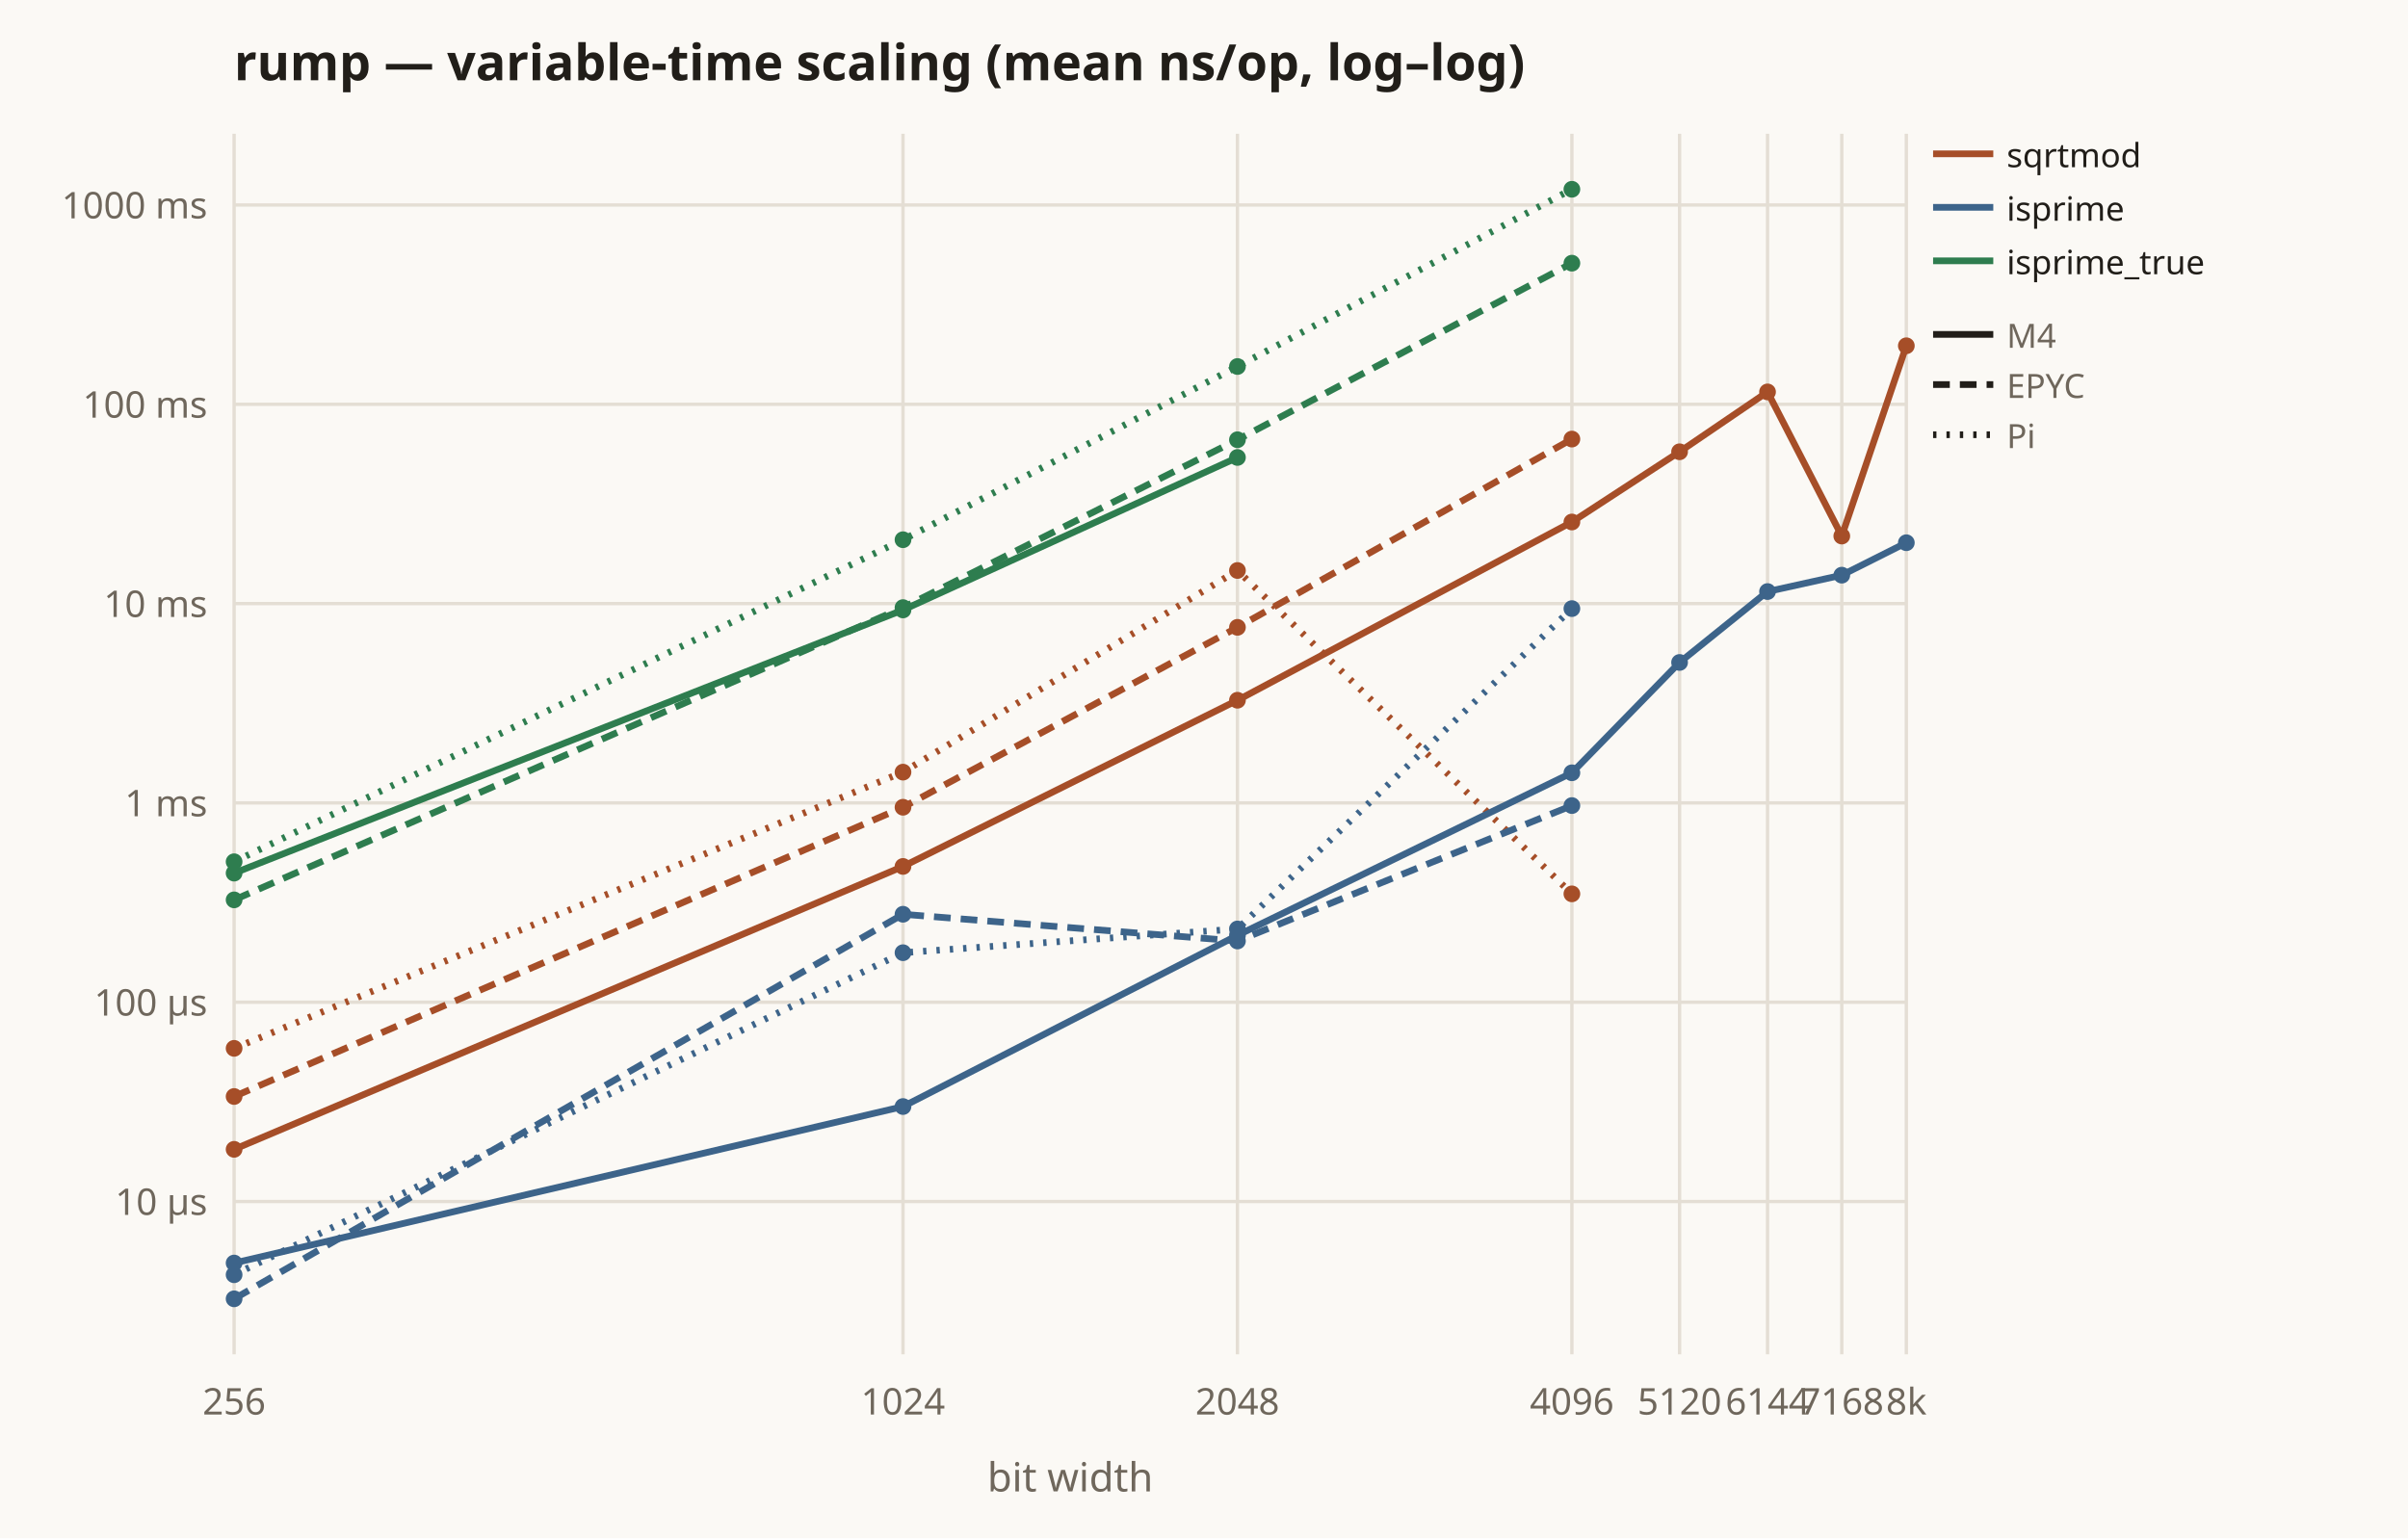
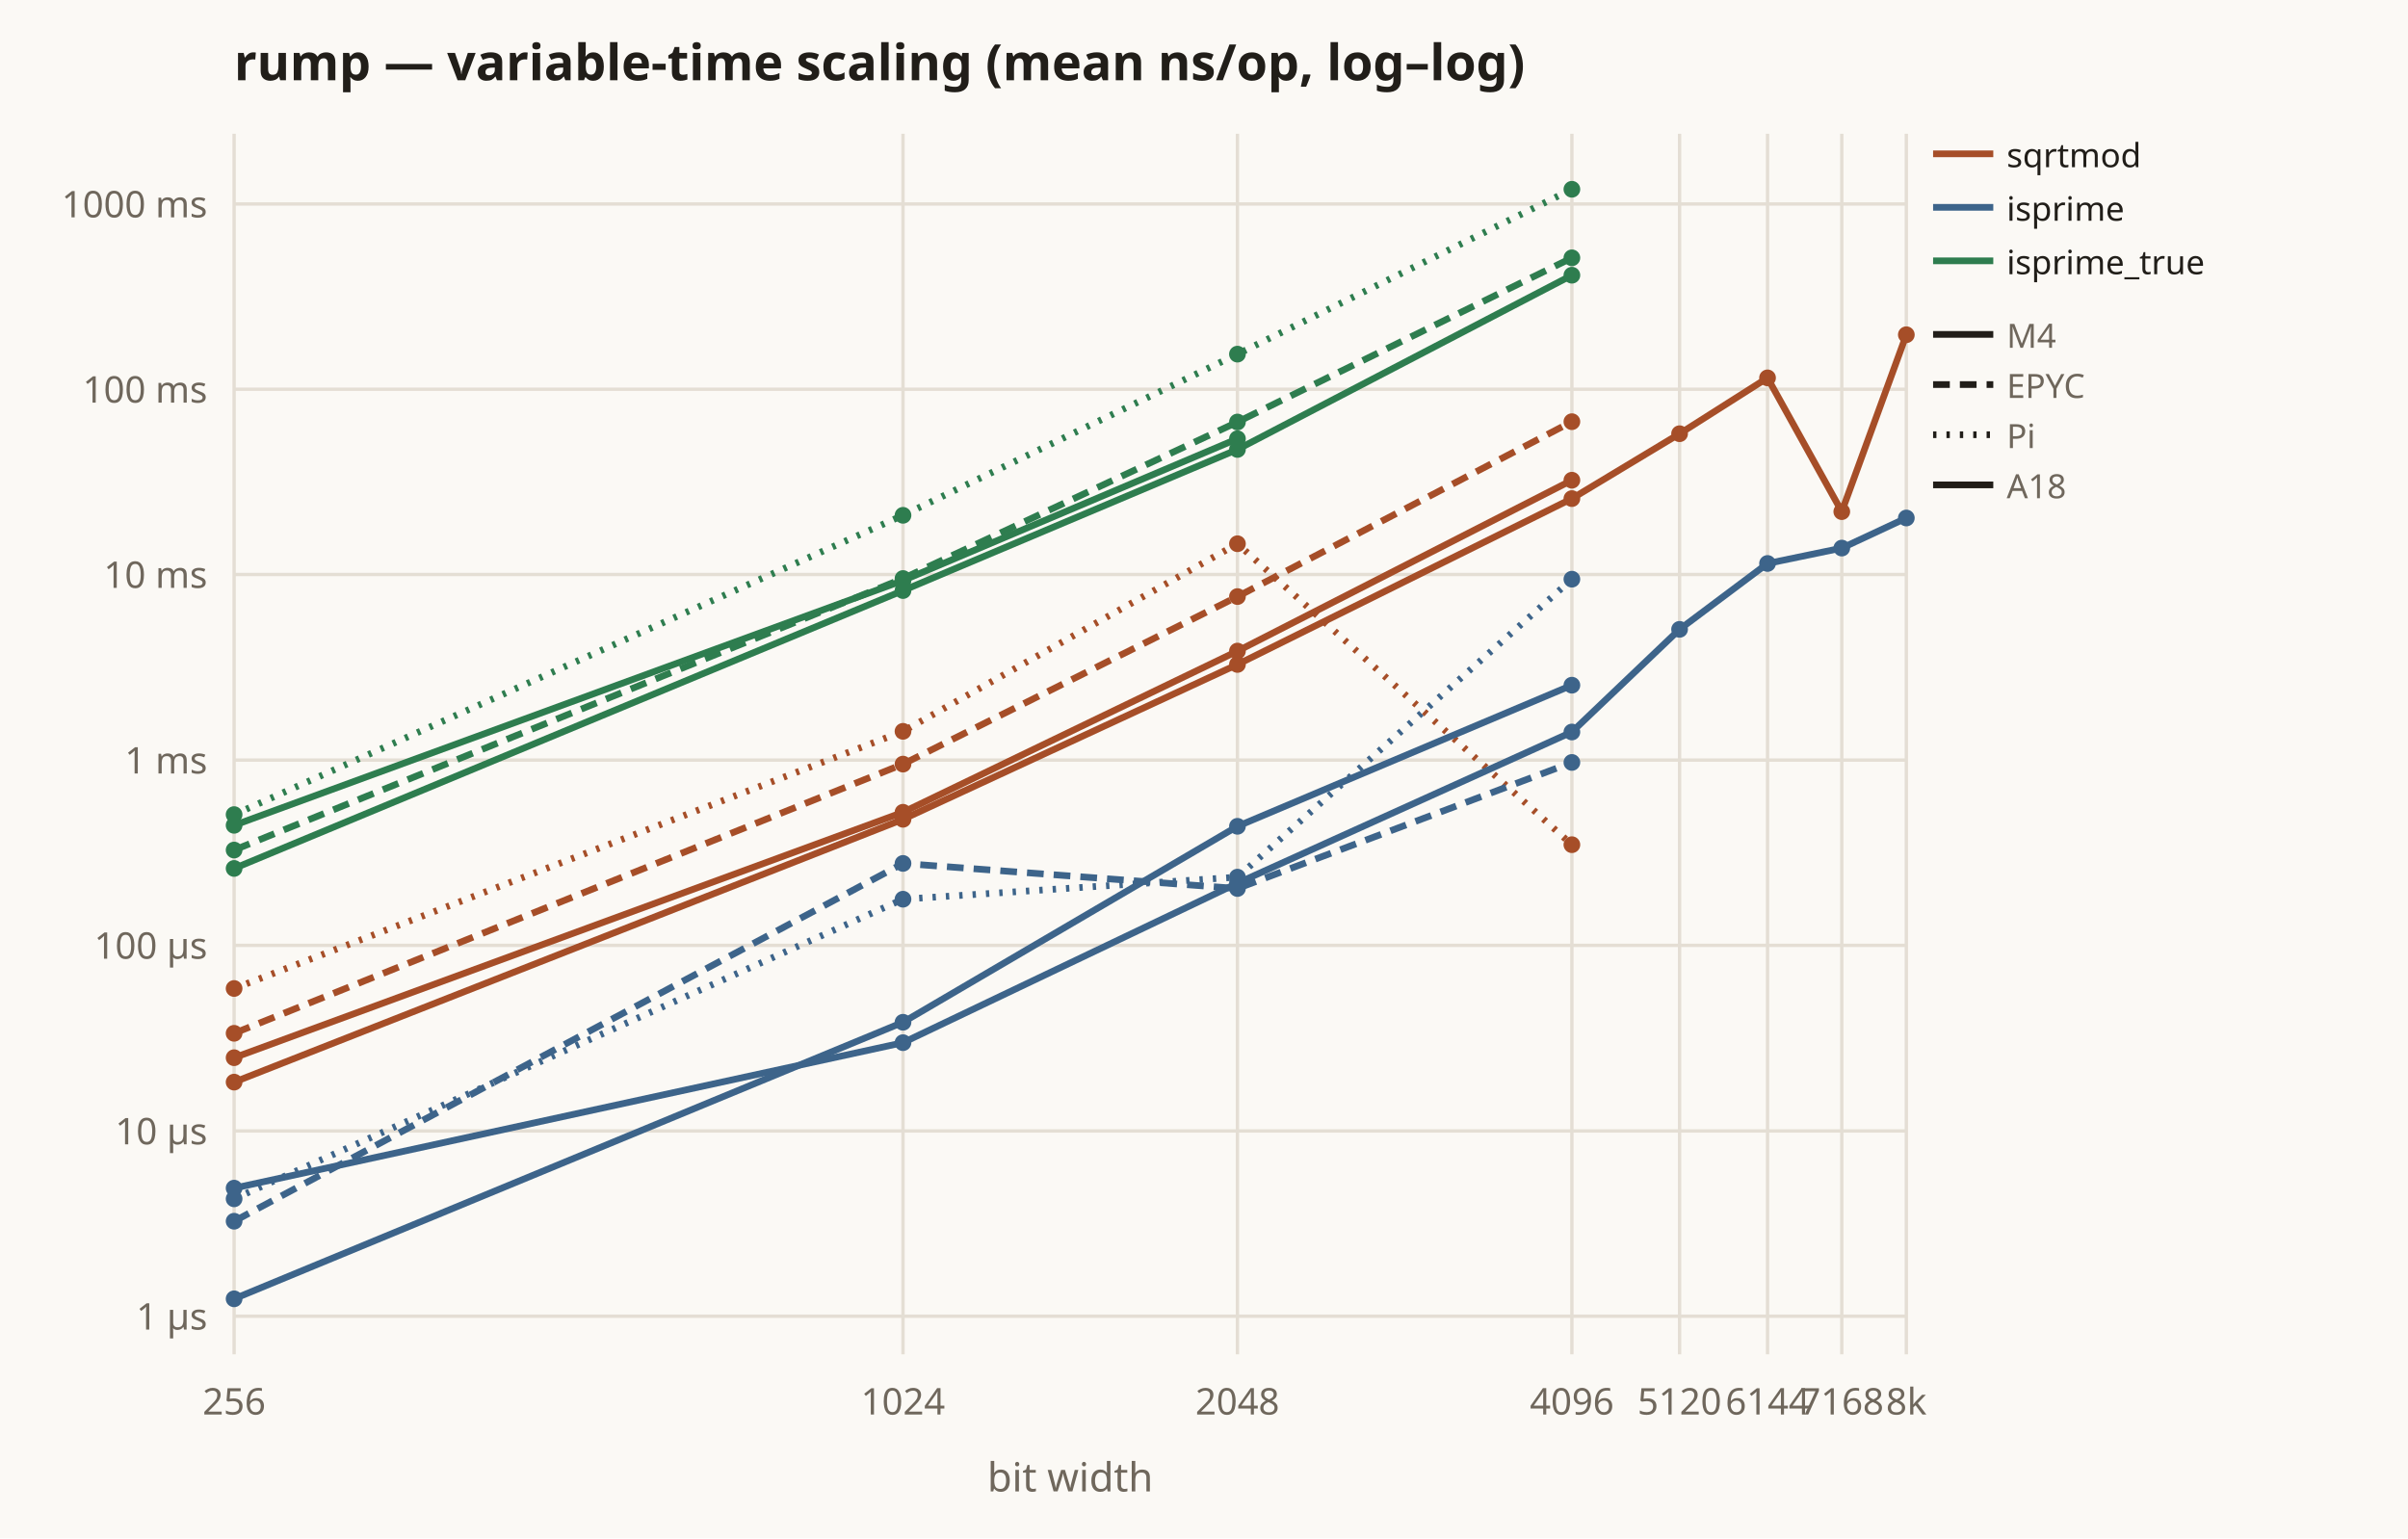
<svg xmlns="http://www.w3.org/2000/svg" width="720" height="460" viewBox="0 0 720 460" font-family="system-ui,sans-serif">
  <rect width="720" height="460" fill="#FBF9F5" />
  <text x="70" y="24" font-size="15" font-weight="600" fill="#211E19">rump — variable-time scaling (mean ns/op, log–log)</text>
  <line x1="70.0" y1="40" x2="70.0" y2="405" stroke="#E4DED4" />
  <text x="70.0" y="423" font-size="11" fill="#6F675C" text-anchor="middle">256</text>
  <line x1="270.0" y1="40" x2="270.0" y2="405" stroke="#E4DED4" />
  <text x="270.0" y="423" font-size="11" fill="#6F675C" text-anchor="middle">1024</text>
  <line x1="370.0" y1="40" x2="370.0" y2="405" stroke="#E4DED4" />
  <text x="370.0" y="423" font-size="11" fill="#6F675C" text-anchor="middle">2048</text>
  <line x1="470.0" y1="40" x2="470.0" y2="405" stroke="#E4DED4" />
  <text x="470.0" y="423" font-size="11" fill="#6F675C" text-anchor="middle">4096</text>
  <line x1="502.2" y1="40" x2="502.2" y2="405" stroke="#E4DED4" />
  <text x="502.2" y="423" font-size="11" fill="#6F675C" text-anchor="middle">5120</text>
  <line x1="528.5" y1="40" x2="528.5" y2="405" stroke="#E4DED4" />
  <text x="528.5" y="423" font-size="11" fill="#6F675C" text-anchor="middle">6144</text>
  <line x1="550.7" y1="40" x2="550.7" y2="405" stroke="#E4DED4" />
  <text x="550.7" y="423" font-size="11" fill="#6F675C" text-anchor="middle">7168</text>
  <line x1="570.0" y1="40" x2="570.0" y2="405" stroke="#E4DED4" />
  <text x="570.0" y="423" font-size="11" fill="#6F675C" text-anchor="middle">8k</text>
  <text x="320" y="446" font-size="12" fill="#6F675C" text-anchor="middle">bit width</text>
-   <line x1="70" y1="359.3" x2="570" y2="359.3" stroke="#E4DED4" />
-   <text x="62" y="363.3" font-size="11" fill="#6F675C" text-anchor="end">10 µs</text>
-   <line x1="70" y1="299.7" x2="570" y2="299.7" stroke="#E4DED4" />
-   <text x="62" y="303.7" font-size="11" fill="#6F675C" text-anchor="end">100 µs</text>
-   <line x1="70" y1="240.1" x2="570" y2="240.1" stroke="#E4DED4" />
-   <text x="62" y="244.1" font-size="11" fill="#6F675C" text-anchor="end">1 ms</text>
-   <line x1="70" y1="180.5" x2="570" y2="180.5" stroke="#E4DED4" />
-   <text x="62" y="184.5" font-size="11" fill="#6F675C" text-anchor="end">10 ms</text>
-   <line x1="70" y1="120.9" x2="570" y2="120.9" stroke="#E4DED4" />
-   <text x="62" y="124.9" font-size="11" fill="#6F675C" text-anchor="end">100 ms</text>
-   <line x1="70" y1="61.3" x2="570" y2="61.3" stroke="#E4DED4" />
-   <text x="62" y="65.3" font-size="11" fill="#6F675C" text-anchor="end">1000 ms</text>
-   <path d="M70.0,343.7 L270.0,259.1 L370.0,209.4 L470.0,156.1 L502.2,135.1 L528.5,117.2 L550.7,160.3 L570.0,103.4" fill="none" stroke="#A64E28" stroke-width="2" />
-   <circle cx="70.0" cy="343.7" r="2.5" fill="#A64E28" />
-   <circle cx="270.0" cy="259.1" r="2.5" fill="#A64E28" />
-   <circle cx="370.0" cy="209.4" r="2.5" fill="#A64E28" />
-   <circle cx="470.0" cy="156.1" r="2.5" fill="#A64E28" />
-   <circle cx="502.2" cy="135.1" r="2.5" fill="#A64E28" />
-   <circle cx="528.5" cy="117.2" r="2.5" fill="#A64E28" />
-   <circle cx="550.7" cy="160.3" r="2.5" fill="#A64E28" />
-   <circle cx="570.0" cy="103.4" r="2.5" fill="#A64E28" />
-   <path d="M70.0,327.9 L270.0,241.4 L370.0,187.6 L470.0,131.3" fill="none" stroke="#A64E28" stroke-width="2" stroke-dasharray="5,3" />
-   <circle cx="70.0" cy="327.9" r="2.5" fill="#A64E28" />
-   <circle cx="270.0" cy="241.4" r="2.5" fill="#A64E28" />
-   <circle cx="370.0" cy="187.6" r="2.5" fill="#A64E28" />
-   <circle cx="470.0" cy="131.3" r="2.5" fill="#A64E28" />
-   <path d="M70.0,313.5 L270.0,230.9 L370.0,170.6 L470.0,267.3" fill="none" stroke="#A64E28" stroke-width="2" stroke-dasharray="1,3" />
-   <circle cx="70.0" cy="313.5" r="2.5" fill="#A64E28" />
-   <circle cx="270.0" cy="230.9" r="2.5" fill="#A64E28" />
-   <circle cx="370.0" cy="170.6" r="2.5" fill="#A64E28" />
-   <circle cx="470.0" cy="267.3" r="2.5" fill="#A64E28" />
-   <path d="M70.0,377.7 L270.0,330.9 L370.0,279.7 L470.0,231.1 L502.2,198.1 L528.5,176.9 L550.7,172.0 L570.0,162.3" fill="none" stroke="#3D648A" stroke-width="2" />
-   <circle cx="70.0" cy="377.7" r="2.5" fill="#3D648A" />
-   <circle cx="270.0" cy="330.9" r="2.5" fill="#3D648A" />
-   <circle cx="370.0" cy="279.7" r="2.5" fill="#3D648A" />
-   <circle cx="470.0" cy="231.1" r="2.5" fill="#3D648A" />
-   <circle cx="502.2" cy="198.1" r="2.5" fill="#3D648A" />
-   <circle cx="528.5" cy="176.9" r="2.5" fill="#3D648A" />
-   <circle cx="550.7" cy="172.0" r="2.5" fill="#3D648A" />
-   <circle cx="570.0" cy="162.3" r="2.5" fill="#3D648A" />
-   <path d="M70.0,388.4 L270.0,273.4 L370.0,281.4 L470.0,240.9" fill="none" stroke="#3D648A" stroke-width="2" stroke-dasharray="5,3" />
+   <line x1="70" y1="393.6" x2="570" y2="393.6" stroke="#E4DED4" />
+   <text x="62" y="397.6" font-size="11" fill="#6F675C" text-anchor="end">1 µs</text>
+   <line x1="70" y1="338.2" x2="570" y2="338.2" stroke="#E4DED4" />
+   <text x="62" y="342.2" font-size="11" fill="#6F675C" text-anchor="end">10 µs</text>
+   <line x1="70" y1="282.7" x2="570" y2="282.7" stroke="#E4DED4" />
+   <text x="62" y="286.7" font-size="11" fill="#6F675C" text-anchor="end">100 µs</text>
+   <line x1="70" y1="227.3" x2="570" y2="227.3" stroke="#E4DED4" />
+   <text x="62" y="231.3" font-size="11" fill="#6F675C" text-anchor="end">1 ms</text>
+   <line x1="70" y1="171.8" x2="570" y2="171.8" stroke="#E4DED4" />
+   <text x="62" y="175.8" font-size="11" fill="#6F675C" text-anchor="end">10 ms</text>
+   <line x1="70" y1="116.4" x2="570" y2="116.4" stroke="#E4DED4" />
+   <text x="62" y="120.4" font-size="11" fill="#6F675C" text-anchor="end">100 ms</text>
+   <line x1="70" y1="61.0" x2="570" y2="61.0" stroke="#E4DED4" />
+   <text x="62" y="65.0" font-size="11" fill="#6F675C" text-anchor="end">1000 ms</text>
+   <path d="M70.0,323.6 L270.0,245.0 L370.0,198.7 L470.0,149.1 L502.2,129.7 L528.5,113.0 L550.7,153.0 L570.0,100.1" fill="none" stroke="#A64E28" stroke-width="2" />
+   <circle cx="70.0" cy="323.6" r="2.5" fill="#A64E28" />
+   <circle cx="270.0" cy="245.0" r="2.5" fill="#A64E28" />
+   <circle cx="370.0" cy="198.7" r="2.5" fill="#A64E28" />
+   <circle cx="470.0" cy="149.1" r="2.5" fill="#A64E28" />
+   <circle cx="502.2" cy="129.7" r="2.5" fill="#A64E28" />
+   <circle cx="528.5" cy="113.0" r="2.5" fill="#A64E28" />
+   <circle cx="550.7" cy="153.0" r="2.5" fill="#A64E28" />
+   <circle cx="570.0" cy="100.1" r="2.5" fill="#A64E28" />
+   <path d="M70.0,309.0 L270.0,228.5 L370.0,178.4 L470.0,126.1" fill="none" stroke="#A64E28" stroke-width="2" stroke-dasharray="5,3" />
+   <circle cx="70.0" cy="309.0" r="2.5" fill="#A64E28" />
+   <circle cx="270.0" cy="228.5" r="2.5" fill="#A64E28" />
+   <circle cx="370.0" cy="178.4" r="2.5" fill="#A64E28" />
+   <circle cx="470.0" cy="126.1" r="2.5" fill="#A64E28" />
+   <path d="M70.0,295.6 L270.0,218.7 L370.0,162.6 L470.0,252.6" fill="none" stroke="#A64E28" stroke-width="2" stroke-dasharray="1,3" />
+   <circle cx="70.0" cy="295.6" r="2.5" fill="#A64E28" />
+   <circle cx="270.0" cy="218.7" r="2.5" fill="#A64E28" />
+   <circle cx="370.0" cy="162.6" r="2.5" fill="#A64E28" />
+   <circle cx="470.0" cy="252.6" r="2.5" fill="#A64E28" />
+   <path d="M70.0,316.3 L270.0,242.9 L370.0,194.7 L470.0,143.6" fill="none" stroke="#A64E28" stroke-width="2" />
+   <circle cx="70.0" cy="316.3" r="2.5" fill="#A64E28" />
+   <circle cx="270.0" cy="242.9" r="2.5" fill="#A64E28" />
+   <circle cx="370.0" cy="194.7" r="2.5" fill="#A64E28" />
+   <circle cx="470.0" cy="143.6" r="2.5" fill="#A64E28" />
+   <path d="M70.0,355.3 L270.0,311.8 L370.0,264.1 L470.0,218.9 L502.2,188.2 L528.5,168.5 L550.7,163.9 L570.0,154.9" fill="none" stroke="#3D648A" stroke-width="2" />
+   <circle cx="70.0" cy="355.3" r="2.5" fill="#3D648A" />
+   <circle cx="270.0" cy="311.8" r="2.5" fill="#3D648A" />
+   <circle cx="370.0" cy="264.1" r="2.5" fill="#3D648A" />
+   <circle cx="470.0" cy="218.9" r="2.5" fill="#3D648A" />
+   <circle cx="502.2" cy="188.2" r="2.5" fill="#3D648A" />
+   <circle cx="528.5" cy="168.5" r="2.5" fill="#3D648A" />
+   <circle cx="550.7" cy="163.9" r="2.5" fill="#3D648A" />
+   <circle cx="570.0" cy="154.9" r="2.5" fill="#3D648A" />
+   <path d="M70.0,365.2 L270.0,258.2 L370.0,265.7 L470.0,228.0" fill="none" stroke="#3D648A" stroke-width="2" stroke-dasharray="5,3" />
+   <circle cx="70.0" cy="365.2" r="2.5" fill="#3D648A" />
+   <circle cx="270.0" cy="258.2" r="2.5" fill="#3D648A" />
+   <circle cx="370.0" cy="265.7" r="2.5" fill="#3D648A" />
+   <circle cx="470.0" cy="228.0" r="2.5" fill="#3D648A" />
+   <path d="M70.0,358.5 L270.0,268.9 L370.0,262.3 L470.0,173.2" fill="none" stroke="#3D648A" stroke-width="2" stroke-dasharray="1,3" />
+   <circle cx="70.0" cy="358.5" r="2.5" fill="#3D648A" />
+   <circle cx="270.0" cy="268.9" r="2.5" fill="#3D648A" />
+   <circle cx="370.0" cy="262.3" r="2.5" fill="#3D648A" />
+   <circle cx="470.0" cy="173.2" r="2.5" fill="#3D648A" />
+   <path d="M70.0,388.4 L270.0,305.7 L370.0,247.1 L470.0,204.9" fill="none" stroke="#3D648A" stroke-width="2" />
  <circle cx="70.0" cy="388.4" r="2.5" fill="#3D648A" />
-   <circle cx="270.0" cy="273.4" r="2.5" fill="#3D648A" />
-   <circle cx="370.0" cy="281.4" r="2.5" fill="#3D648A" />
-   <circle cx="470.0" cy="240.9" r="2.5" fill="#3D648A" />
-   <path d="M70.0,381.2 L270.0,284.9 L370.0,277.8 L470.0,182.0" fill="none" stroke="#3D648A" stroke-width="2" stroke-dasharray="1,3" />
-   <circle cx="70.0" cy="381.2" r="2.5" fill="#3D648A" />
-   <circle cx="270.0" cy="284.9" r="2.5" fill="#3D648A" />
-   <circle cx="370.0" cy="277.8" r="2.5" fill="#3D648A" />
-   <circle cx="470.0" cy="182.0" r="2.5" fill="#3D648A" />
-   <path d="M70.0,261.1 L270.0,182.4 L370.0,136.8" fill="none" stroke="#2E7D4F" stroke-width="2" />
-   <circle cx="70.0" cy="261.1" r="2.5" fill="#2E7D4F" />
-   <circle cx="270.0" cy="182.4" r="2.5" fill="#2E7D4F" />
-   <circle cx="370.0" cy="136.8" r="2.5" fill="#2E7D4F" />
-   <path d="M70.0,269.1 L270.0,181.7 L370.0,131.5 L470.0,78.7" fill="none" stroke="#2E7D4F" stroke-width="2" stroke-dasharray="5,3" />
-   <circle cx="70.0" cy="269.1" r="2.5" fill="#2E7D4F" />
-   <circle cx="270.0" cy="181.7" r="2.5" fill="#2E7D4F" />
-   <circle cx="370.0" cy="131.5" r="2.5" fill="#2E7D4F" />
-   <circle cx="470.0" cy="78.7" r="2.5" fill="#2E7D4F" />
-   <path d="M70.0,257.7 L270.0,161.4 L370.0,109.6 L470.0,56.6" fill="none" stroke="#2E7D4F" stroke-width="2" stroke-dasharray="1,3" />
-   <circle cx="70.0" cy="257.7" r="2.5" fill="#2E7D4F" />
-   <circle cx="270.0" cy="161.4" r="2.5" fill="#2E7D4F" />
-   <circle cx="370.0" cy="109.6" r="2.5" fill="#2E7D4F" />
+   <circle cx="270.0" cy="305.7" r="2.5" fill="#3D648A" />
+   <circle cx="370.0" cy="247.1" r="2.5" fill="#3D648A" />
+   <circle cx="470.0" cy="204.9" r="2.5" fill="#3D648A" />
+   <path d="M70.0,246.8 L270.0,173.6 L370.0,131.2" fill="none" stroke="#2E7D4F" stroke-width="2" />
+   <circle cx="70.0" cy="246.8" r="2.5" fill="#2E7D4F" />
+   <circle cx="270.0" cy="173.6" r="2.5" fill="#2E7D4F" />
+   <circle cx="370.0" cy="131.2" r="2.5" fill="#2E7D4F" />
+   <path d="M70.0,254.2 L270.0,173.0 L370.0,126.2 L470.0,77.1" fill="none" stroke="#2E7D4F" stroke-width="2" stroke-dasharray="5,3" />
+   <circle cx="70.0" cy="254.2" r="2.5" fill="#2E7D4F" />
+   <circle cx="270.0" cy="173.0" r="2.5" fill="#2E7D4F" />
+   <circle cx="370.0" cy="126.2" r="2.5" fill="#2E7D4F" />
+   <circle cx="470.0" cy="77.1" r="2.5" fill="#2E7D4F" />
+   <path d="M70.0,243.6 L270.0,154.1 L370.0,105.9 L470.0,56.6" fill="none" stroke="#2E7D4F" stroke-width="2" stroke-dasharray="1,3" />
+   <circle cx="70.0" cy="243.6" r="2.5" fill="#2E7D4F" />
+   <circle cx="270.0" cy="154.1" r="2.5" fill="#2E7D4F" />
+   <circle cx="370.0" cy="105.9" r="2.5" fill="#2E7D4F" />
  <circle cx="470.0" cy="56.6" r="2.5" fill="#2E7D4F" />
+   <path d="M70.0,259.7 L270.0,176.6 L370.0,134.4 L470.0,82.3" fill="none" stroke="#2E7D4F" stroke-width="2" />
+   <circle cx="70.0" cy="259.7" r="2.5" fill="#2E7D4F" />
+   <circle cx="270.0" cy="176.6" r="2.5" fill="#2E7D4F" />
+   <circle cx="370.0" cy="134.4" r="2.5" fill="#2E7D4F" />
+   <circle cx="470.0" cy="82.3" r="2.5" fill="#2E7D4F" />
  <line x1="578" y1="46" x2="596" y2="46" stroke="#A64E28" stroke-width="2" />
  <text x="600" y="50" font-size="10" fill="#211E19">sqrtmod</text>
  <line x1="578" y1="62" x2="596" y2="62" stroke="#3D648A" stroke-width="2" />
  <text x="600" y="66" font-size="10" fill="#211E19">isprime</text>
  <line x1="578" y1="78" x2="596" y2="78" stroke="#2E7D4F" stroke-width="2" />
  <text x="600" y="82" font-size="10" fill="#211E19">isprime_true</text>
  <line x1="578" y1="100" x2="596" y2="100" stroke="#211E19" stroke-width="2" />
  <text x="600" y="104" font-size="10" fill="#6F675C">M4</text>
  <line x1="578" y1="115" x2="596" y2="115" stroke="#211E19" stroke-width="2" stroke-dasharray="5,3" />
  <text x="600" y="119" font-size="10" fill="#6F675C">EPYC</text>
  <line x1="578" y1="130" x2="596" y2="130" stroke="#211E19" stroke-width="2" stroke-dasharray="1,3" />
  <text x="600" y="134" font-size="10" fill="#6F675C">Pi</text>
+   <line x1="578" y1="145" x2="596" y2="145" stroke="#211E19" stroke-width="2" />
+   <text x="600" y="149" font-size="10" fill="#6F675C">A18</text>
</svg>
